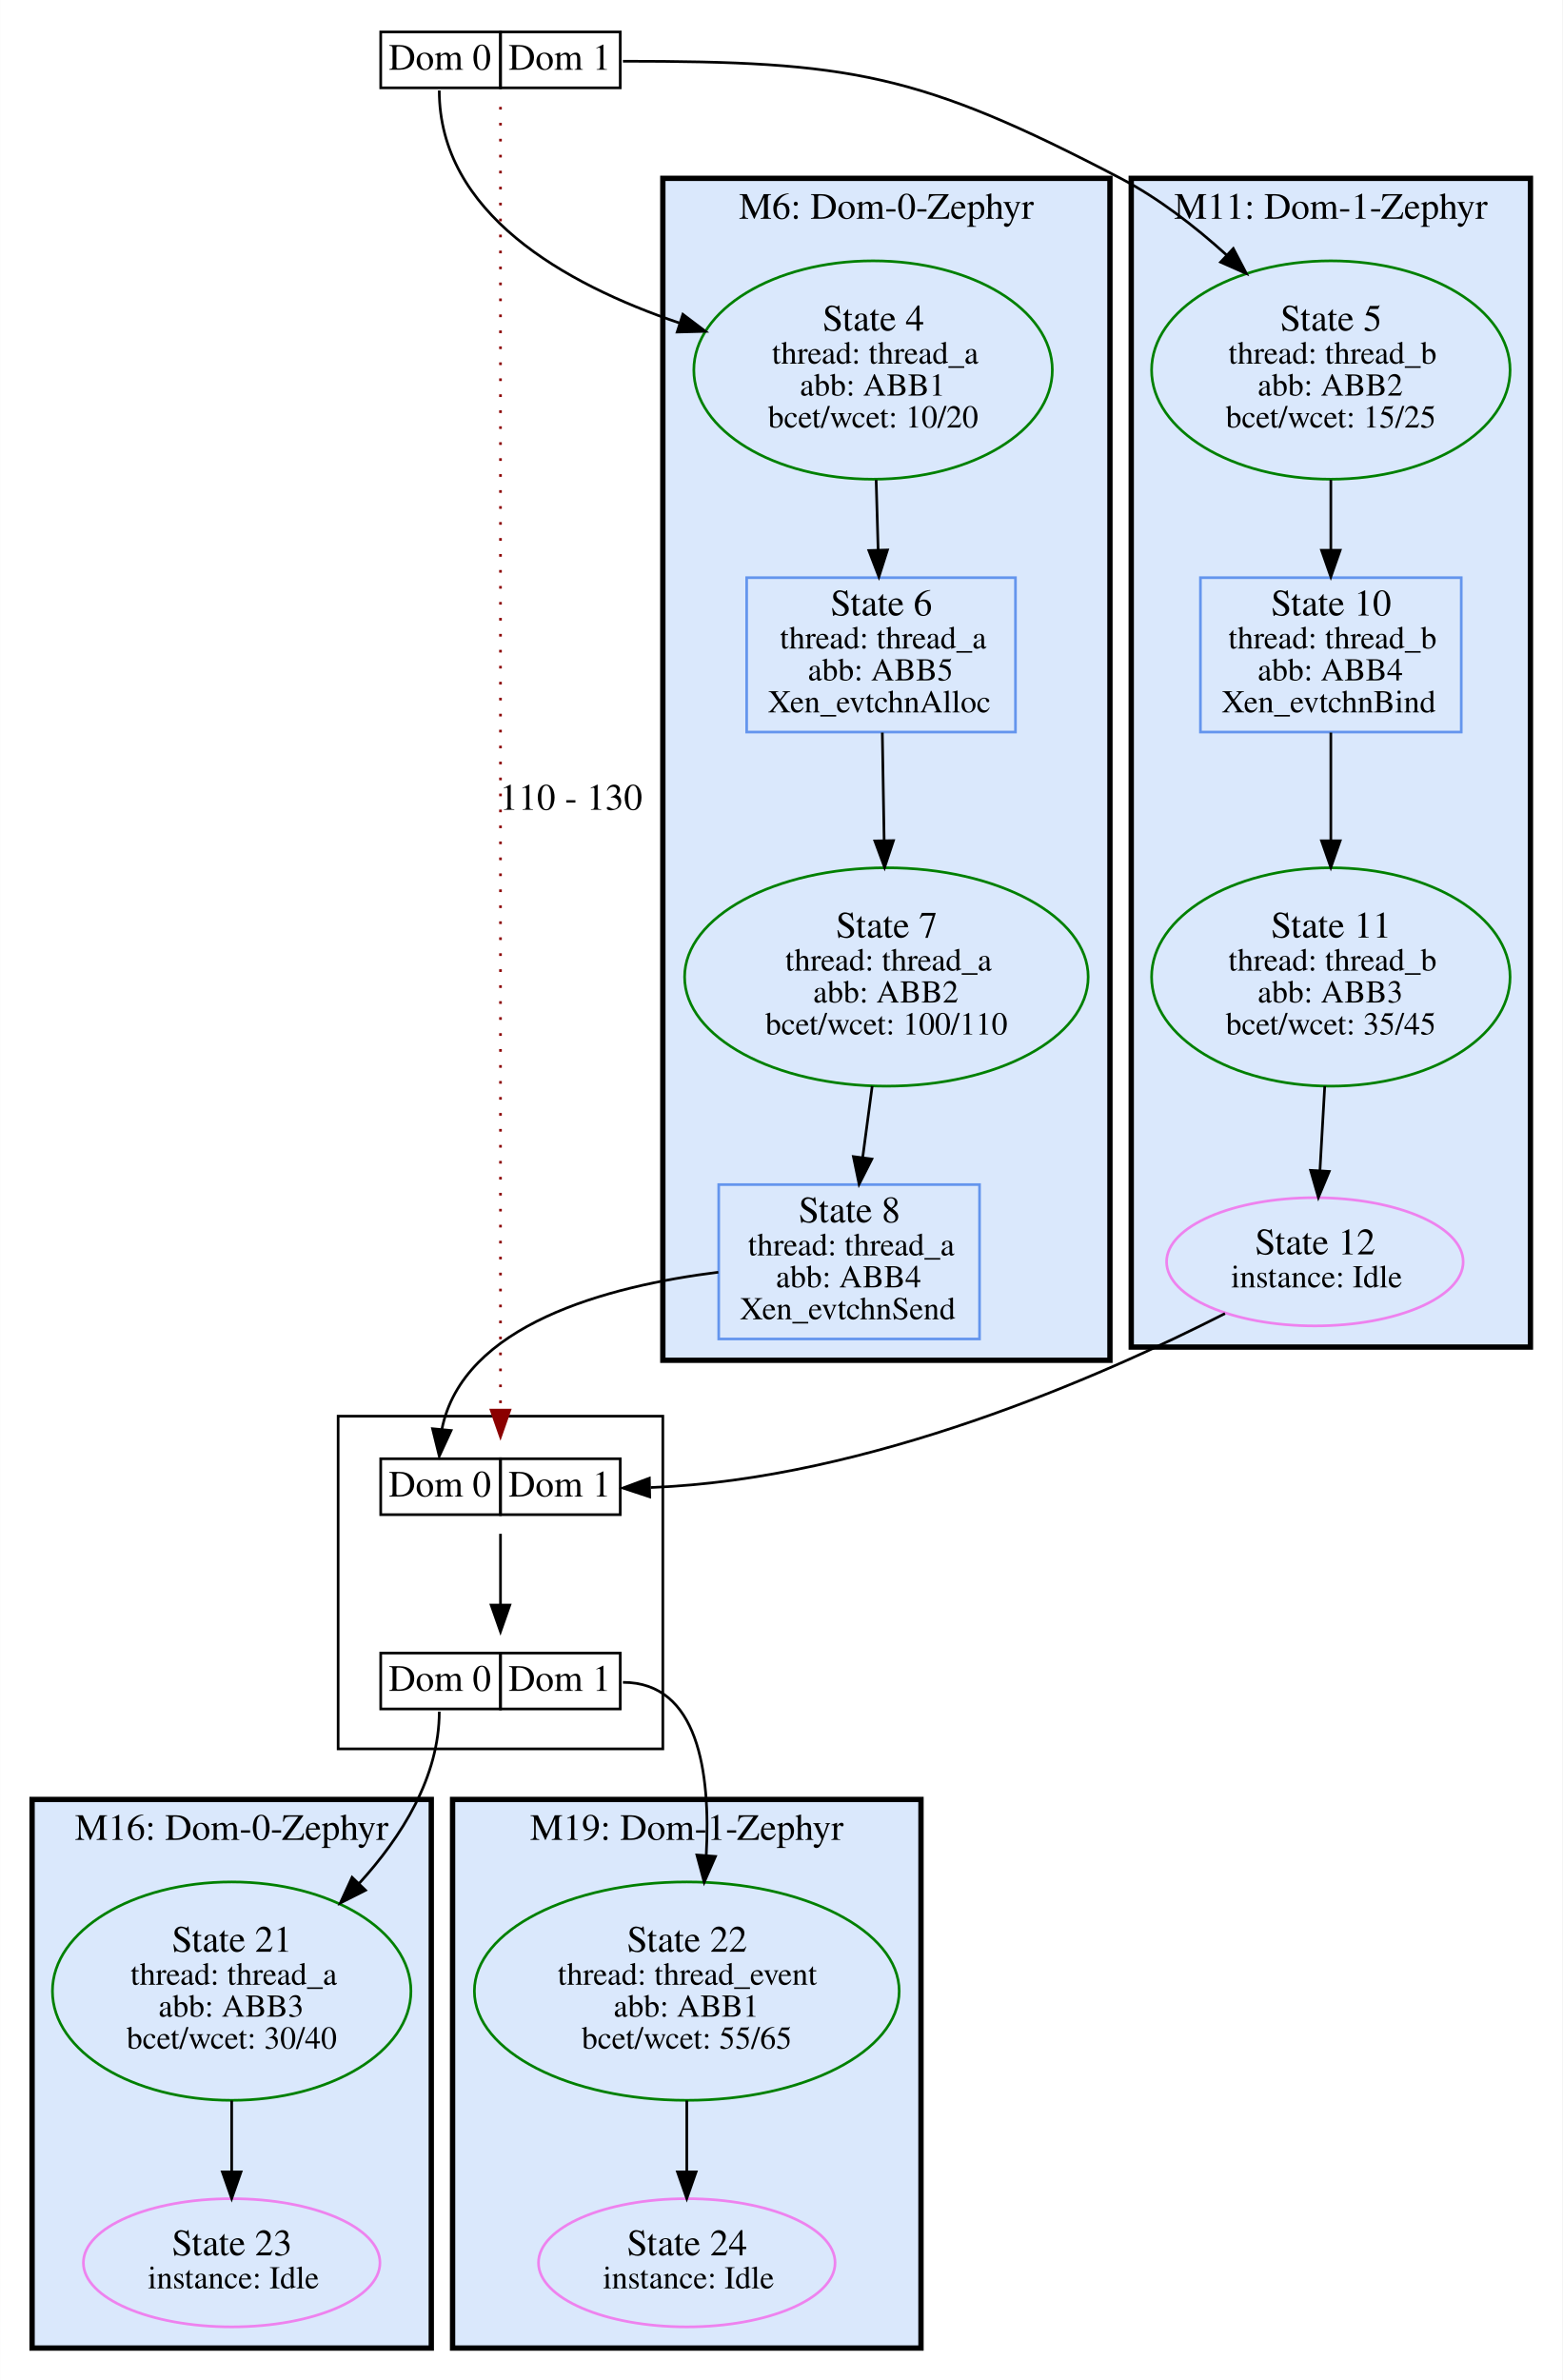
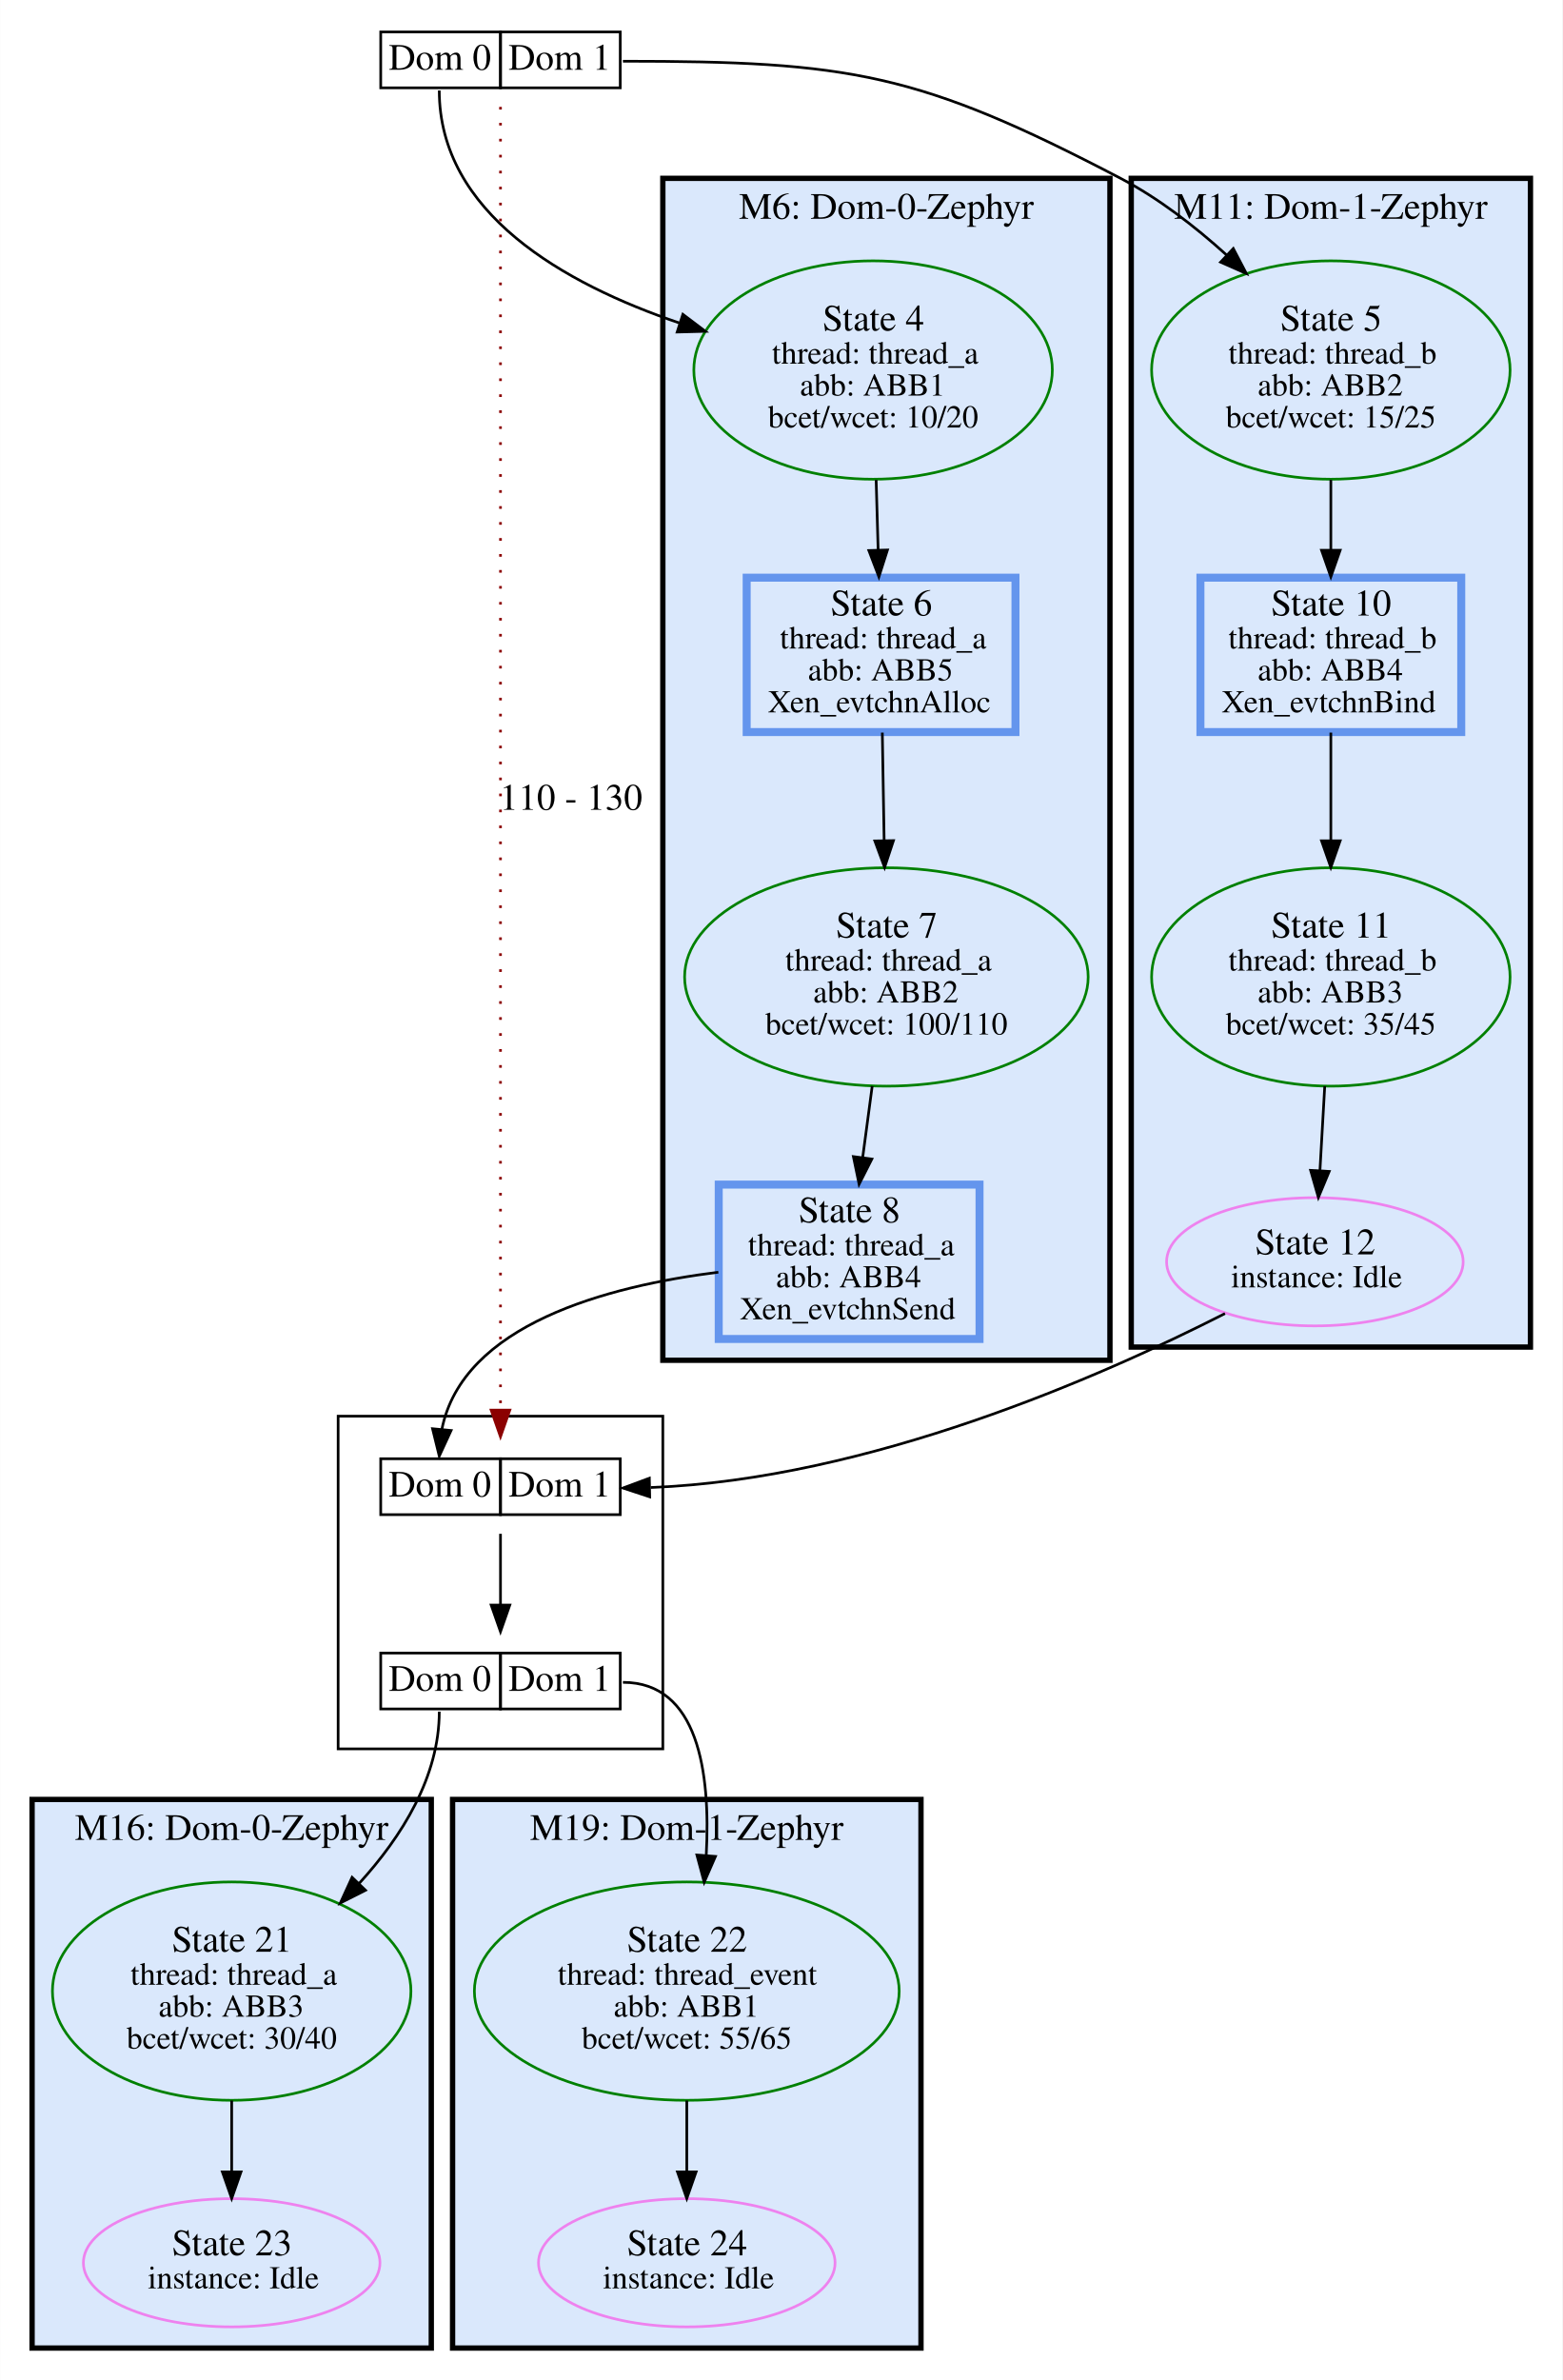
<svg xmlns="http://www.w3.org/2000/svg" xmlns:xlink="http://www.w3.org/1999/xlink" width="587pt" height="894pt" viewBox="0.00 0.00 587.00 894.16">
  <g id="graph0" class="graph" transform="scale(1 1) rotate(0) translate(4 890.16)">
    <polygon fill="white" stroke="transparent" points="-4,4 -4,-890.16 583,-890.16 583,4 -4,4" />
    <g id="clust1" class="cluster">
      <polygon fill="#dae8fc" stroke="black" stroke-width="2" points="245,-379.11 245,-823.16 413,-823.16 413,-379.11 245,-379.11" />
      <text text-anchor="middle" x="329" y="-807.96" font-family="Times,serif" font-size="14.00">M6: Dom-0-Zephyr</text>
    </g>
    <g id="clust2" class="cluster">
      <polygon fill="#dae8fc" stroke="black" stroke-width="2" points="421,-384.07 421,-823.16 571,-823.16 571,-384.07 421,-384.07" />
      <text text-anchor="middle" x="496" y="-807.96" font-family="Times,serif" font-size="14.00">M11: Dom-1-Zephyr</text>
    </g>
    <g id="clust3" class="cluster">
      <polygon fill="#dae8fc" stroke="black" stroke-width="2" points="8,-8 8,-214.11 158,-214.11 158,-8 8,-8" />
      <text text-anchor="middle" x="83" y="-198.91" font-family="Times,serif" font-size="14.00">M16: Dom-0-Zephyr</text>
    </g>
    <g id="clust4" class="cluster">
      <polygon fill="#dae8fc" stroke="black" stroke-width="2" points="166,-8 166,-214.11 342,-214.11 342,-8 166,-8" />
      <text text-anchor="middle" x="254" y="-198.91" font-family="Times,serif" font-size="14.00">M19: Dom-1-Zephyr</text>
    </g>
    <g id="clust5" class="cluster">
      <polygon fill="none" stroke="black" points="123,-233.11 123,-358.11 245,-358.11 245,-233.11 123,-233.11" />
    </g>
    <g id="node1" class="node">
      <g id="a_node1">
        <a xlink:title="1">
          <polygon fill="none" stroke="black" points="139,-857.16 139,-878.16 184,-878.16 184,-857.16 139,-857.16" />
          <text text-anchor="start" x="142" y="-863.96" font-family="Times,serif" font-size="14.00">Dom 0</text>
          <polygon fill="none" stroke="black" points="184,-857.16 184,-878.16 229,-878.16 229,-857.16 184,-857.16" />
          <text text-anchor="start" x="187" y="-863.96" font-family="Times,serif" font-size="14.00">Dom 1</text>
        </a>
      </g>
    </g>
    <g id="node2" class="node">
      <g id="a_node2">
        <a xlink:title="2">
          <ellipse fill="none" stroke="green" cx="324" cy="-751.14" rx="67.35" ry="41.02" />
          <text text-anchor="start" x="305" y="-765.94" font-family="Times,serif" font-size="14.00">State 4</text>
          <text text-anchor="start" x="286" y="-753.54" font-family="Times,serif" font-size="12.00">thread: thread_a</text>
          <text text-anchor="start" x="296.5" y="-741.54" font-family="Times,serif" font-size="12.00">abb: ABB1</text>
          <text text-anchor="start" x="284.5" y="-729.54" font-family="Times,serif" font-size="12.00">bcet/wcet: 10/20</text>
        </a>
      </g>
    </g>
    <g id="edge1" class="edge">
      <path fill="none" stroke="black" d="M161,-856.16C161,-810.12 207.77,-783.56 251.2,-768.82" />
      <polygon fill="black" stroke="black" points="252.53,-772.07 260.98,-765.68 250.39,-765.41 252.53,-772.07" />
    </g>
    <g id="node9" class="node">
      <g id="a_node9">
        <a xlink:title="7">
          <ellipse fill="none" stroke="green" cx="496" cy="-751.14" rx="67.35" ry="41.02" />
          <text text-anchor="start" x="477" y="-765.94" font-family="Times,serif" font-size="14.00">State 5</text>
          <text text-anchor="start" x="457.5" y="-753.54" font-family="Times,serif" font-size="12.00">thread: thread_b</text>
          <text text-anchor="start" x="468.5" y="-741.54" font-family="Times,serif" font-size="12.00">abb: ABB2</text>
          <text text-anchor="start" x="456.5" y="-729.54" font-family="Times,serif" font-size="12.00">bcet/wcet: 15/25</text>
        </a>
      </g>
    </g>
    <g id="edge2" class="edge">
      <path fill="none" stroke="black" d="M230,-867.16C315.38,-867.16 341.33,-862.71 417,-823.16 431.21,-815.73 444.88,-805.15 456.74,-794.43" />
      <polygon fill="black" stroke="black" points="459.35,-796.78 464.26,-787.39 454.57,-791.67 459.35,-796.78" />
    </g>
    <g id="node14" class="node">
      <g id="a_node14">
        <a xlink:title="12">
          <polygon fill="none" stroke="black" points="139,-321.11 139,-342.11 184,-342.11 184,-321.11 139,-321.11" />
          <text text-anchor="start" x="142" y="-327.91" font-family="Times,serif" font-size="14.00">Dom 0</text>
          <polygon fill="none" stroke="black" points="184,-321.11 184,-342.11 229,-342.11 229,-321.11 184,-321.11" />
          <text text-anchor="start" x="187" y="-327.91" font-family="Times,serif" font-size="14.00">Dom 1</text>
        </a>
      </g>
    </g>
    <g id="edge3" class="edge">
      <path fill="none" stroke="darkred" stroke-dasharray="1,5" d="M184,-850.01C184,-827.53 184,-786.89 184,-752.14 184,-752.14 184,-752.14 184,-415.11 184,-396.95 184,-376.53 184,-360.6" />
      <polygon fill="darkred" stroke="darkred" points="187.5,-360.38 184,-350.38 180.5,-360.38 187.5,-360.38" />
      <text text-anchor="middle" x="210.5" y="-585.93" font-family="Times,serif" font-size="14.00">110 - 130</text>
    </g>
    <g id="node3" class="node">
      <g id="a_node3">
        <a xlink:title="3">
-           <polygon fill="none" stroke="cornflowerblue" points="377.5,-673.13 276.5,-673.13 276.5,-615.13 377.5,-615.13 377.5,-673.13" />
+           <polygon fill="none" stroke="cornflowerblue" stroke-width="3" points="377.5,-673.13 276.5,-673.13 276.5,-615.13 377.5,-615.13 377.5,-673.13" />
          <text text-anchor="start" x="308" y="-658.93" font-family="Times,serif" font-size="14.00">State 6</text>
          <text text-anchor="start" x="289" y="-646.53" font-family="Times,serif" font-size="12.00">thread: thread_a</text>
          <text text-anchor="start" x="299.5" y="-634.53" font-family="Times,serif" font-size="12.00">abb: ABB5</text>
          <text text-anchor="start" x="284.5" y="-622.53" font-family="Times,serif" font-size="12.00">Xen_evtchnAlloc</text>
        </a>
      </g>
    </g>
    <g id="edge4" class="edge">
      <path fill="none" stroke="black" d="M325.15,-709.84C325.4,-701.21 325.66,-692.11 325.9,-683.55" />
      <polygon fill="black" stroke="black" points="329.4,-683.53 326.19,-673.44 322.41,-683.33 329.4,-683.53" />
    </g>
    <g id="node4" class="node">
      <g id="a_node4">
        <a xlink:title="4">
          <ellipse fill="none" stroke="green" cx="329" cy="-523.12" rx="75.82" ry="41.02" />
          <text text-anchor="start" x="310" y="-537.92" font-family="Times,serif" font-size="14.00">State 7</text>
          <text text-anchor="start" x="291" y="-525.52" font-family="Times,serif" font-size="12.00">thread: thread_a</text>
          <text text-anchor="start" x="301.5" y="-513.52" font-family="Times,serif" font-size="12.00">abb: ABB2</text>
          <text text-anchor="start" x="283.5" y="-501.52" font-family="Times,serif" font-size="12.00">bcet/wcet: 100/110</text>
        </a>
      </g>
    </g>
    <g id="edge5" class="edge">
      <path fill="none" stroke="black" d="M327.47,-614.93C327.68,-602.88 327.92,-588.43 328.15,-574.65" />
      <polygon fill="black" stroke="black" points="331.66,-574.34 328.33,-564.28 324.66,-574.22 331.66,-574.34" />
    </g>
    <g id="node5" class="node">
      <g id="a_node5">
        <a xlink:title="5">
-           <polygon fill="none" stroke="cornflowerblue" points="364,-445.11 266,-445.11 266,-387.11 364,-387.11 364,-445.11" />
+           <polygon fill="none" stroke="cornflowerblue" stroke-width="3" points="364,-445.11 266,-445.11 266,-387.11 364,-387.11 364,-445.11" />
          <text text-anchor="start" x="296" y="-430.91" font-family="Times,serif" font-size="14.00">State 8</text>
          <text text-anchor="start" x="277" y="-418.51" font-family="Times,serif" font-size="12.00">thread: thread_a</text>
          <text text-anchor="start" x="287.5" y="-406.51" font-family="Times,serif" font-size="12.00">abb: ABB4</text>
          <text text-anchor="start" x="274" y="-394.51" font-family="Times,serif" font-size="12.00">Xen_evtchnSend</text>
        </a>
      </g>
    </g>
    <g id="edge6" class="edge">
      <path fill="none" stroke="black" d="M323.67,-482.12C322.49,-473.29 321.25,-463.95 320.08,-455.2" />
      <polygon fill="black" stroke="black" points="323.54,-454.71 318.75,-445.26 316.6,-455.63 323.54,-454.71" />
    </g>
    <g id="edge7" class="edge">
      <path fill="none" stroke="black" d="M265.85,-412.2C224.13,-406.97 169.79,-392.55 161.96,-353.09" />
      <polygon fill="black" stroke="black" points="165.44,-352.73 161,-343.11 158.47,-353.4 165.44,-352.73" />
    </g>
    <g id="node6" class="node">
      <g id="a_node6">
        <a xlink:title="8">
-           <polygon fill="none" stroke="cornflowerblue" points="545,-673.13 447,-673.13 447,-615.13 545,-615.13 545,-673.13" />
+           <polygon fill="none" stroke="cornflowerblue" stroke-width="3" points="545,-673.13 447,-673.13 447,-615.13 545,-615.13 545,-673.13" />
          <text text-anchor="start" x="473.5" y="-658.93" font-family="Times,serif" font-size="14.00">State 10</text>
          <text text-anchor="start" x="457.5" y="-646.53" font-family="Times,serif" font-size="12.00">thread: thread_b</text>
          <text text-anchor="start" x="468.5" y="-634.53" font-family="Times,serif" font-size="12.00">abb: ABB4</text>
          <text text-anchor="start" x="455" y="-622.53" font-family="Times,serif" font-size="12.00">Xen_evtchnBind</text>
        </a>
      </g>
    </g>
    <g id="node7" class="node">
      <g id="a_node7">
        <a xlink:title="9">
          <ellipse fill="none" stroke="green" cx="496" cy="-523.12" rx="67.35" ry="41.02" />
          <text text-anchor="start" x="473.5" y="-537.92" font-family="Times,serif" font-size="14.00">State 11</text>
          <text text-anchor="start" x="457.5" y="-525.52" font-family="Times,serif" font-size="12.00">thread: thread_b</text>
          <text text-anchor="start" x="468.5" y="-513.52" font-family="Times,serif" font-size="12.00">abb: ABB3</text>
          <text text-anchor="start" x="456.5" y="-501.52" font-family="Times,serif" font-size="12.00">bcet/wcet: 35/45</text>
        </a>
      </g>
    </g>
    <g id="edge9" class="edge">
      <path fill="none" stroke="black" d="M496,-614.93C496,-602.88 496,-588.43 496,-574.65" />
      <polygon fill="black" stroke="black" points="499.5,-574.28 496,-564.28 492.5,-574.28 499.5,-574.28" />
    </g>
    <g id="node8" class="node">
      <g id="a_node8">
        <a xlink:title="10">
          <ellipse fill="none" stroke="violet" cx="490" cy="-416.11" rx="55.72" ry="24.08" />
          <text text-anchor="start" x="467.5" y="-418.91" font-family="Times,serif" font-size="14.00">State 12</text>
          <text text-anchor="start" x="458.5" y="-406.51" font-family="Times,serif" font-size="12.00">instance: Idle</text>
        </a>
      </g>
    </g>
    <g id="edge10" class="edge">
      <path fill="none" stroke="black" d="M493.71,-482.12C493.11,-471.62 492.47,-460.42 491.9,-450.32" />
      <polygon fill="black" stroke="black" points="495.39,-450.06 491.32,-440.27 488.4,-450.46 495.39,-450.06" />
    </g>
    <g id="edge11" class="edge">
      <path fill="none" stroke="black" d="M456.22,-396.67C409.67,-372.96 322.23,-334.43 240.46,-331.31" />
      <polygon fill="black" stroke="black" points="240.07,-327.8 230,-331.11 239.93,-334.8 240.07,-327.8" />
    </g>
    <g id="edge8" class="edge">
      <path fill="none" stroke="black" d="M496,-709.84C496,-701.21 496,-692.11 496,-683.55" />
      <polygon fill="black" stroke="black" points="499.5,-683.44 496,-673.44 492.5,-683.44 499.5,-683.44" />
    </g>
    <g id="node10" class="node">
      <g id="a_node10">
        <a xlink:title="14">
          <ellipse fill="none" stroke="green" cx="83" cy="-142.1" rx="67.35" ry="41.02" />
          <text text-anchor="start" x="60.5" y="-156.9" font-family="Times,serif" font-size="14.00">State 21</text>
          <text text-anchor="start" x="45" y="-144.5" font-family="Times,serif" font-size="12.00">thread: thread_a</text>
          <text text-anchor="start" x="55.5" y="-132.5" font-family="Times,serif" font-size="12.00">abb: ABB3</text>
          <text text-anchor="start" x="43.5" y="-120.5" font-family="Times,serif" font-size="12.00">bcet/wcet: 30/40</text>
        </a>
      </g>
    </g>
    <g id="node11" class="node">
      <g id="a_node11">
        <a xlink:title="15">
          <ellipse fill="none" stroke="violet" cx="83" cy="-40.04" rx="55.72" ry="24.08" />
          <text text-anchor="start" x="60.5" y="-42.84" font-family="Times,serif" font-size="14.00">State 23</text>
          <text text-anchor="start" x="51.5" y="-30.44" font-family="Times,serif" font-size="12.00">instance: Idle</text>
        </a>
      </g>
    </g>
    <g id="edge15" class="edge">
      <path fill="none" stroke="black" d="M83,-100.98C83,-92.09 83,-82.76 83,-74.19" />
      <polygon fill="black" stroke="black" points="86.5,-74.18 83,-64.18 79.5,-74.18 86.5,-74.18" />
    </g>
    <g id="node12" class="node">
      <g id="a_node12">
        <a xlink:title="17">
          <ellipse fill="none" stroke="green" cx="254" cy="-142.1" rx="79.81" ry="41.02" />
          <text text-anchor="start" x="231.5" y="-156.9" font-family="Times,serif" font-size="14.00">State 22</text>
          <text text-anchor="start" x="205.5" y="-144.5" font-family="Times,serif" font-size="12.00">thread: thread_event</text>
          <text text-anchor="start" x="226.5" y="-132.5" font-family="Times,serif" font-size="12.00">abb: ABB1</text>
          <text text-anchor="start" x="214.5" y="-120.5" font-family="Times,serif" font-size="12.00">bcet/wcet: 55/65</text>
        </a>
      </g>
    </g>
    <g id="node13" class="node">
      <g id="a_node13">
        <a xlink:title="18">
          <ellipse fill="none" stroke="violet" cx="254" cy="-40.04" rx="55.72" ry="24.08" />
          <text text-anchor="start" x="231.5" y="-42.84" font-family="Times,serif" font-size="14.00">State 24</text>
          <text text-anchor="start" x="222.5" y="-30.44" font-family="Times,serif" font-size="12.00">instance: Idle</text>
        </a>
      </g>
    </g>
    <g id="edge16" class="edge">
      <path fill="none" stroke="black" d="M254,-100.98C254,-92.09 254,-82.76 254,-74.19" />
      <polygon fill="black" stroke="black" points="257.5,-74.18 254,-64.18 250.5,-74.18 257.5,-74.18" />
    </g>
    <g id="node15" class="node">
      <g id="a_node15">
        <a xlink:title="13">
          <polygon fill="none" stroke="black" points="139,-248.11 139,-269.11 184,-269.11 184,-248.11 139,-248.11" />
          <text text-anchor="start" x="142" y="-254.91" font-family="Times,serif" font-size="14.00">Dom 0</text>
          <polygon fill="none" stroke="black" points="184,-248.11 184,-269.11 229,-269.11 229,-248.11 184,-248.11" />
          <text text-anchor="start" x="187" y="-254.91" font-family="Times,serif" font-size="14.00">Dom 1</text>
        </a>
      </g>
    </g>
    <g id="edge12" class="edge">
      <path fill="none" stroke="black" d="M184,-313.92C184,-305.9 184,-296.16 184,-287.18" />
      <polygon fill="black" stroke="black" points="187.5,-287.14 184,-277.14 180.5,-287.14 187.5,-287.14" />
    </g>
    <g id="edge13" class="edge">
      <path fill="none" stroke="black" d="M161,-247.11C161,-222.62 146.99,-200.2 130.84,-182.5" />
      <polygon fill="black" stroke="black" points="133.28,-179.99 123.83,-175.21 128.24,-184.85 133.28,-179.99" />
    </g>
    <g id="edge14" class="edge">
      <path fill="none" stroke="black" d="M230,-258.11C258.31,-258.11 262.98,-224.29 261.32,-193.33" />
      <polygon fill="black" stroke="black" points="264.78,-192.71 260.54,-183 257.8,-193.23 264.78,-192.71" />
    </g>
  </g>
</svg>
